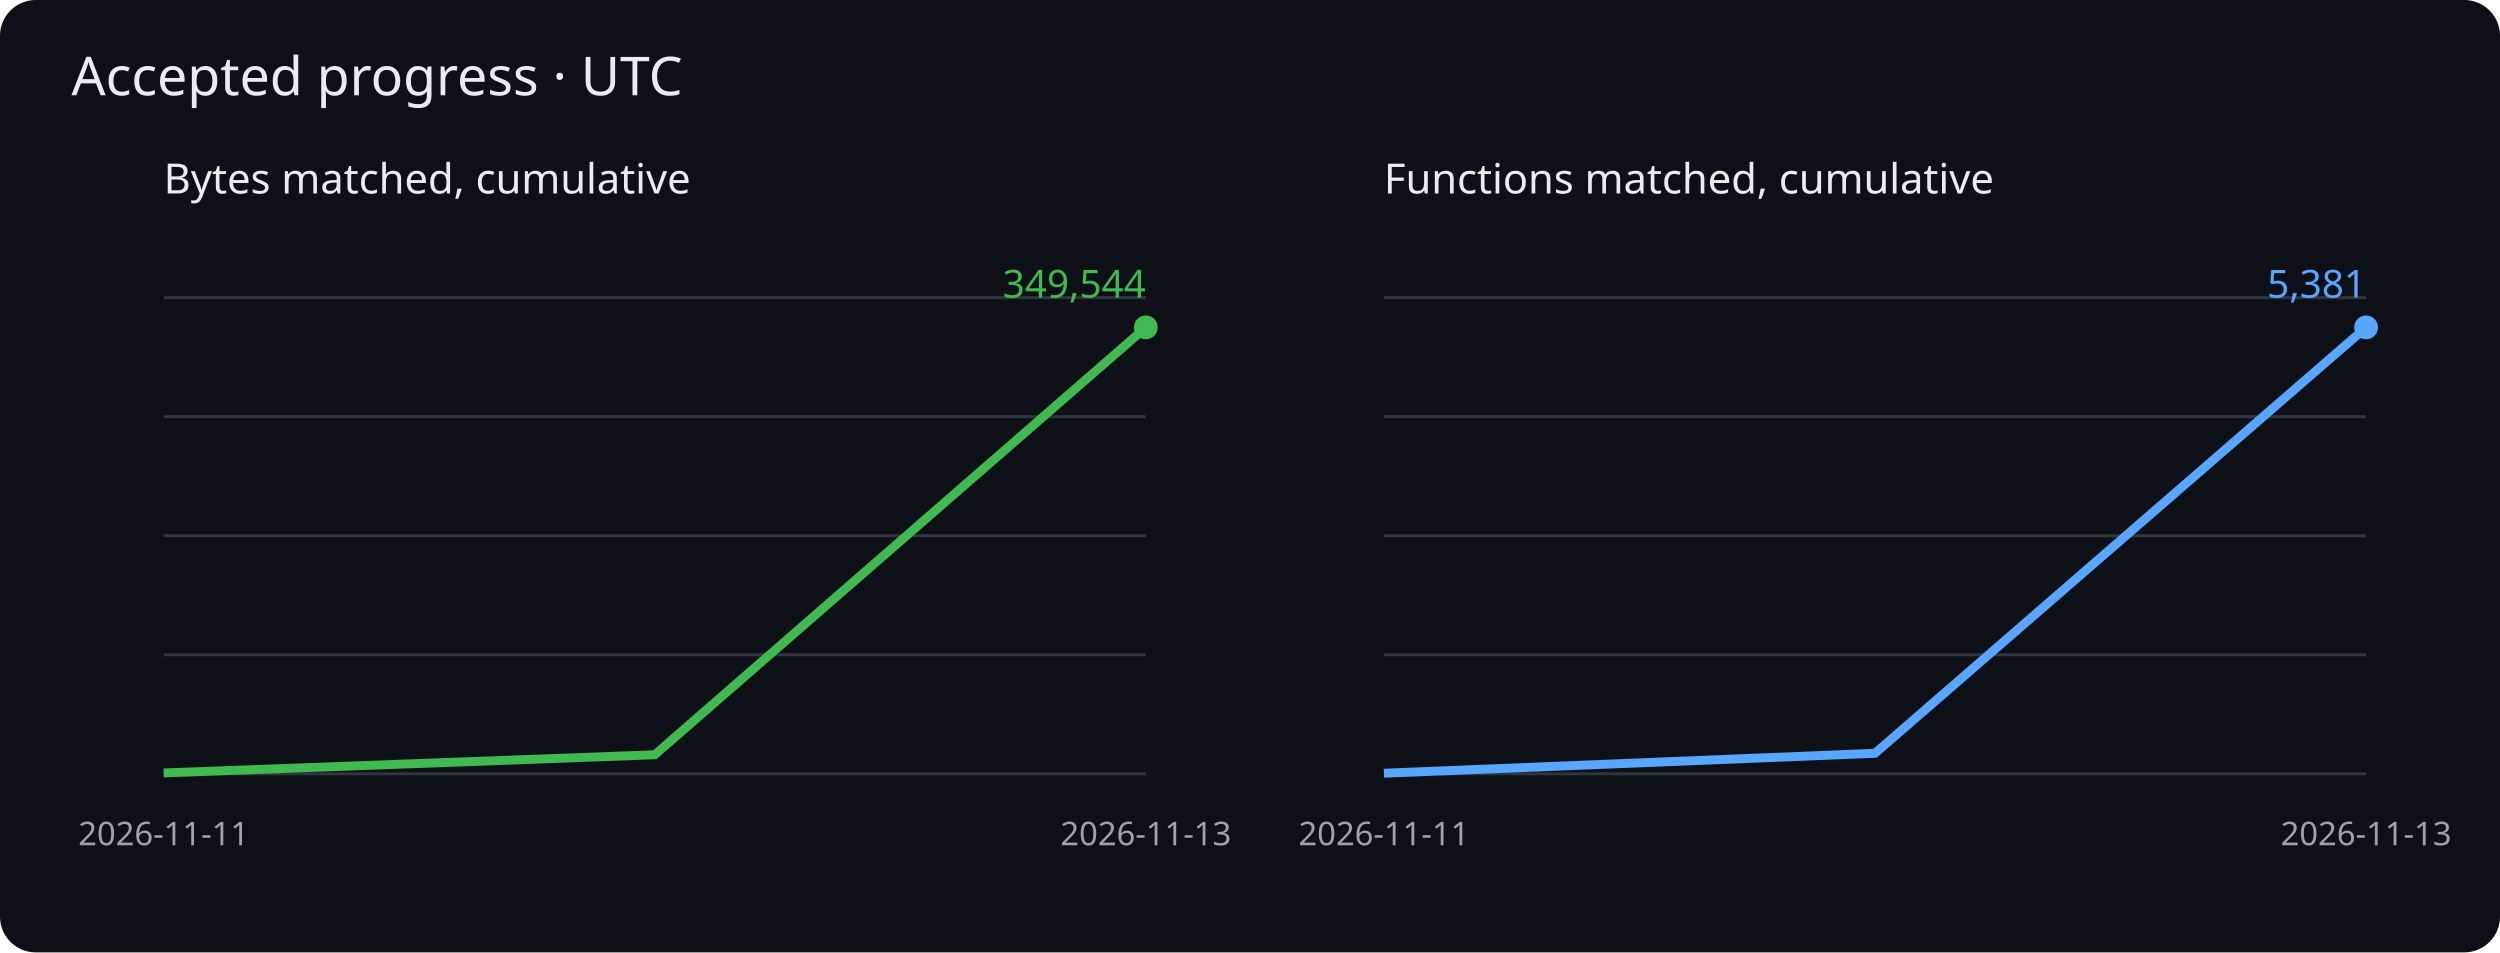
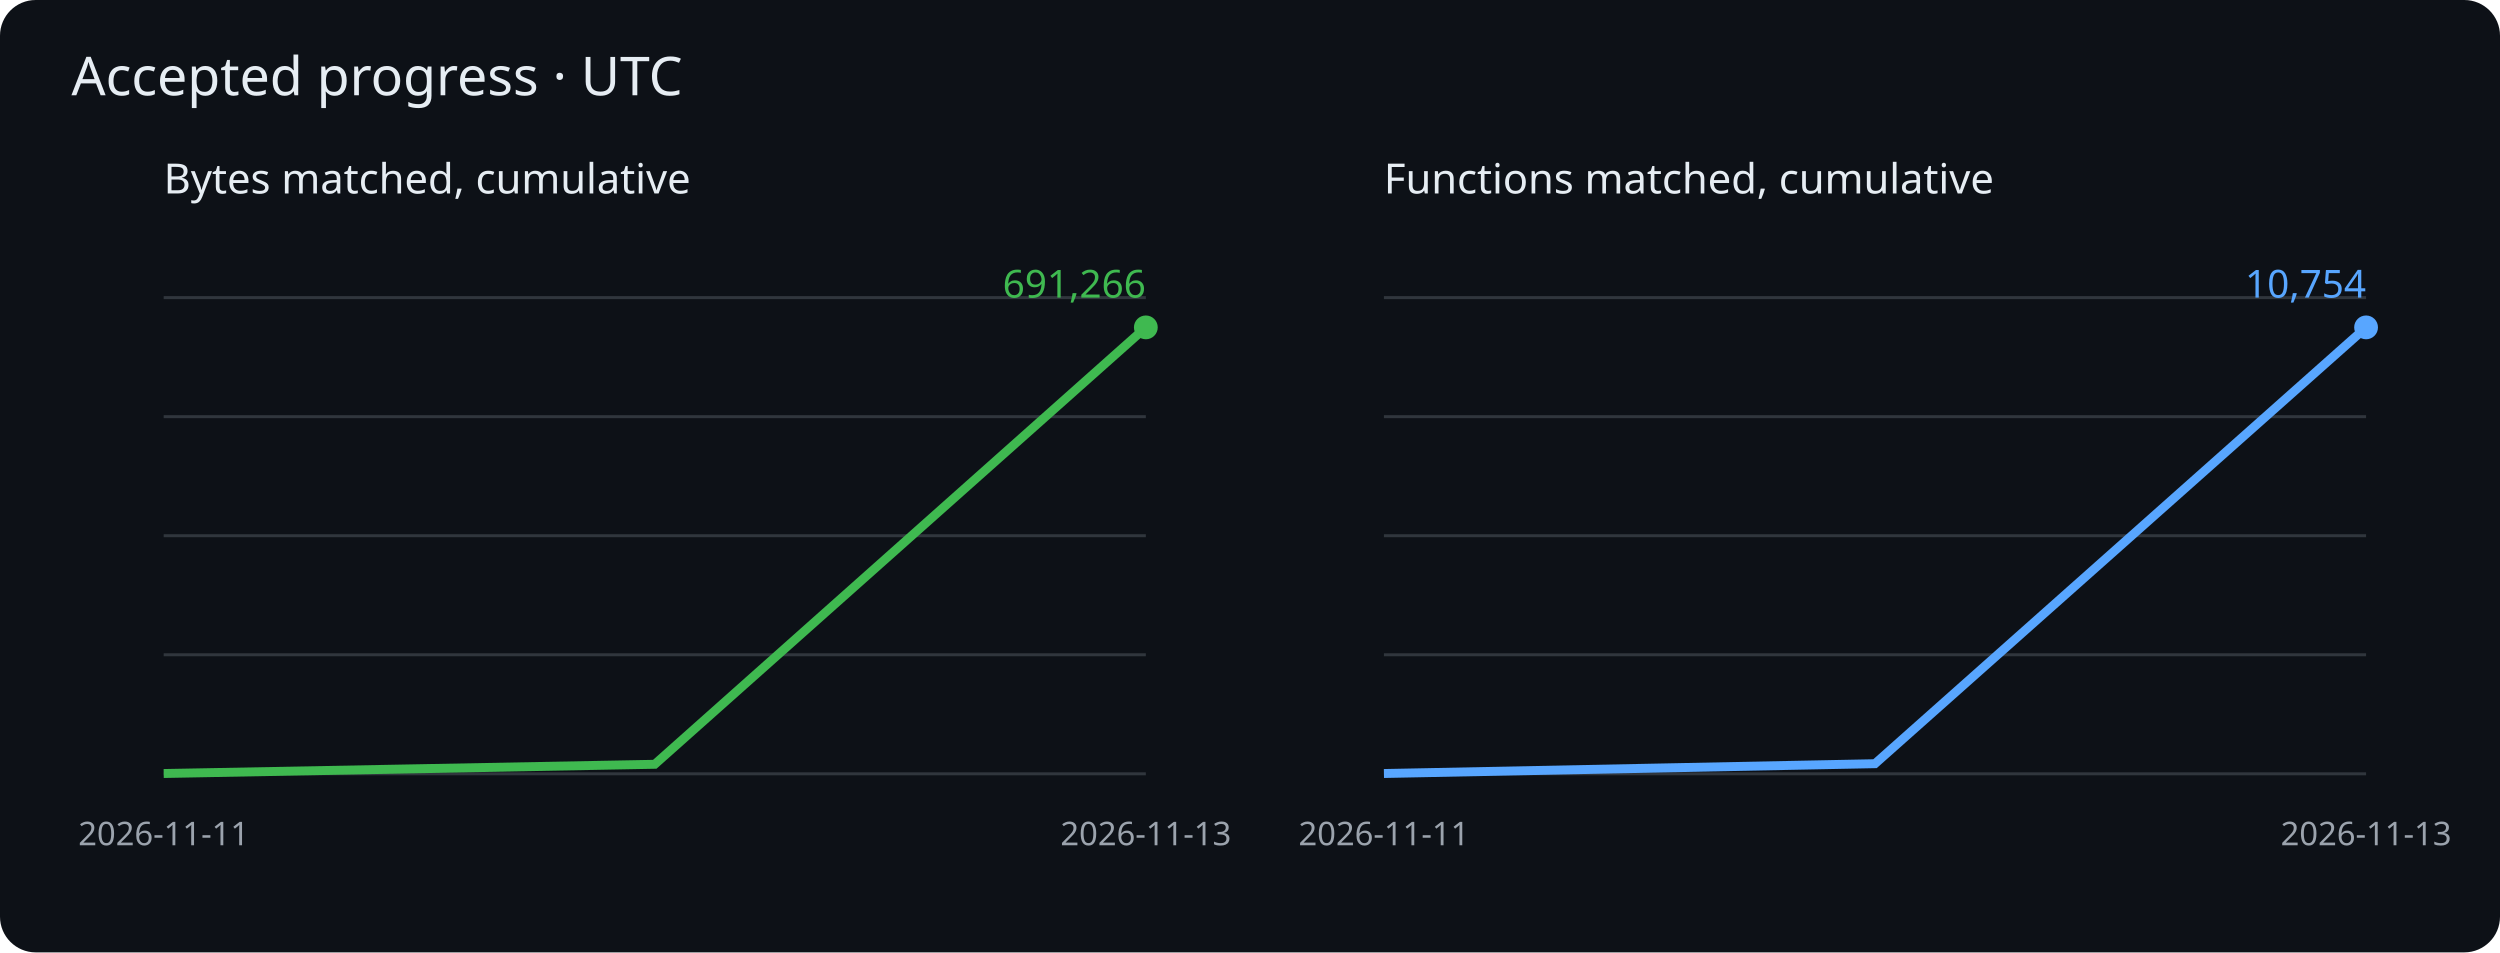
<svg xmlns="http://www.w3.org/2000/svg" viewBox="0 0 840 320" role="img" aria-label="Cumulative matched bytes and functions">
  <rect width="840" height="320" rx="12" fill="#0d1117" />
  <g font-family="sans-serif">
    <text x="24" y="32" fill="#e6edf3" font-size="18">Accepted progress · UTC</text>
    <text x="55" y="65" fill="#e6edf3" font-size="14">Bytes matched, cumulative</text>
    <path d="M55 260h330" stroke="#30363d" />
    <path d="M55 220h330" stroke="#30363d" />
    <path d="M55 180h330" stroke="#30363d" />
    <path d="M55 140h330" stroke="#30363d" />
    <path d="M55 100h330" stroke="#30363d" />
-     <polyline points="55.0,259.7 220.0,253.6 385.0,110.0" fill="none" stroke="#3fb950" stroke-width="3" />
+     <polyline points="55.0,259.9 220.0,256.8 385.0,110.0" fill="none" stroke="#3fb950" stroke-width="3" />
    <circle cx="385.0" cy="110.0" r="4" fill="#3fb950" />
-     <text x="385.0" y="100.0" text-anchor="end" fill="#3fb950" font-size="13">349,544</text>
+     <text x="385.0" y="100.0" text-anchor="end" fill="#3fb950" font-size="13">691,266</text>
    <text x="55.0" y="284" fill="#9ba3ad" font-size="11" text-anchor="middle">2026-11-11</text>
    <text x="385.0" y="284" fill="#9ba3ad" font-size="11" text-anchor="middle">2026-11-13</text>
    <text x="465" y="65" fill="#e6edf3" font-size="14">Functions matched, cumulative</text>
    <path d="M465 260h330" stroke="#30363d" />
    <path d="M465 220h330" stroke="#30363d" />
    <path d="M465 180h330" stroke="#30363d" />
    <path d="M465 140h330" stroke="#30363d" />
    <path d="M465 100h330" stroke="#30363d" />
-     <polyline points="465.0,259.8 630.0,253.1 795.0,110.0" fill="none" stroke="#58a6ff" stroke-width="3" />
+     <polyline points="465.0,259.9 630.0,256.6 795.0,110.0" fill="none" stroke="#58a6ff" stroke-width="3" />
    <circle cx="795.0" cy="110.0" r="4" fill="#58a6ff" />
-     <text x="795.0" y="100.0" text-anchor="end" fill="#58a6ff" font-size="13">5,381</text>
+     <text x="795.0" y="100.0" text-anchor="end" fill="#58a6ff" font-size="13">10,754</text>
    <text x="465.0" y="284" fill="#9ba3ad" font-size="11" text-anchor="middle">2026-11-11</text>
    <text x="795.0" y="284" fill="#9ba3ad" font-size="11" text-anchor="middle">2026-11-13</text>
  </g>
</svg>
